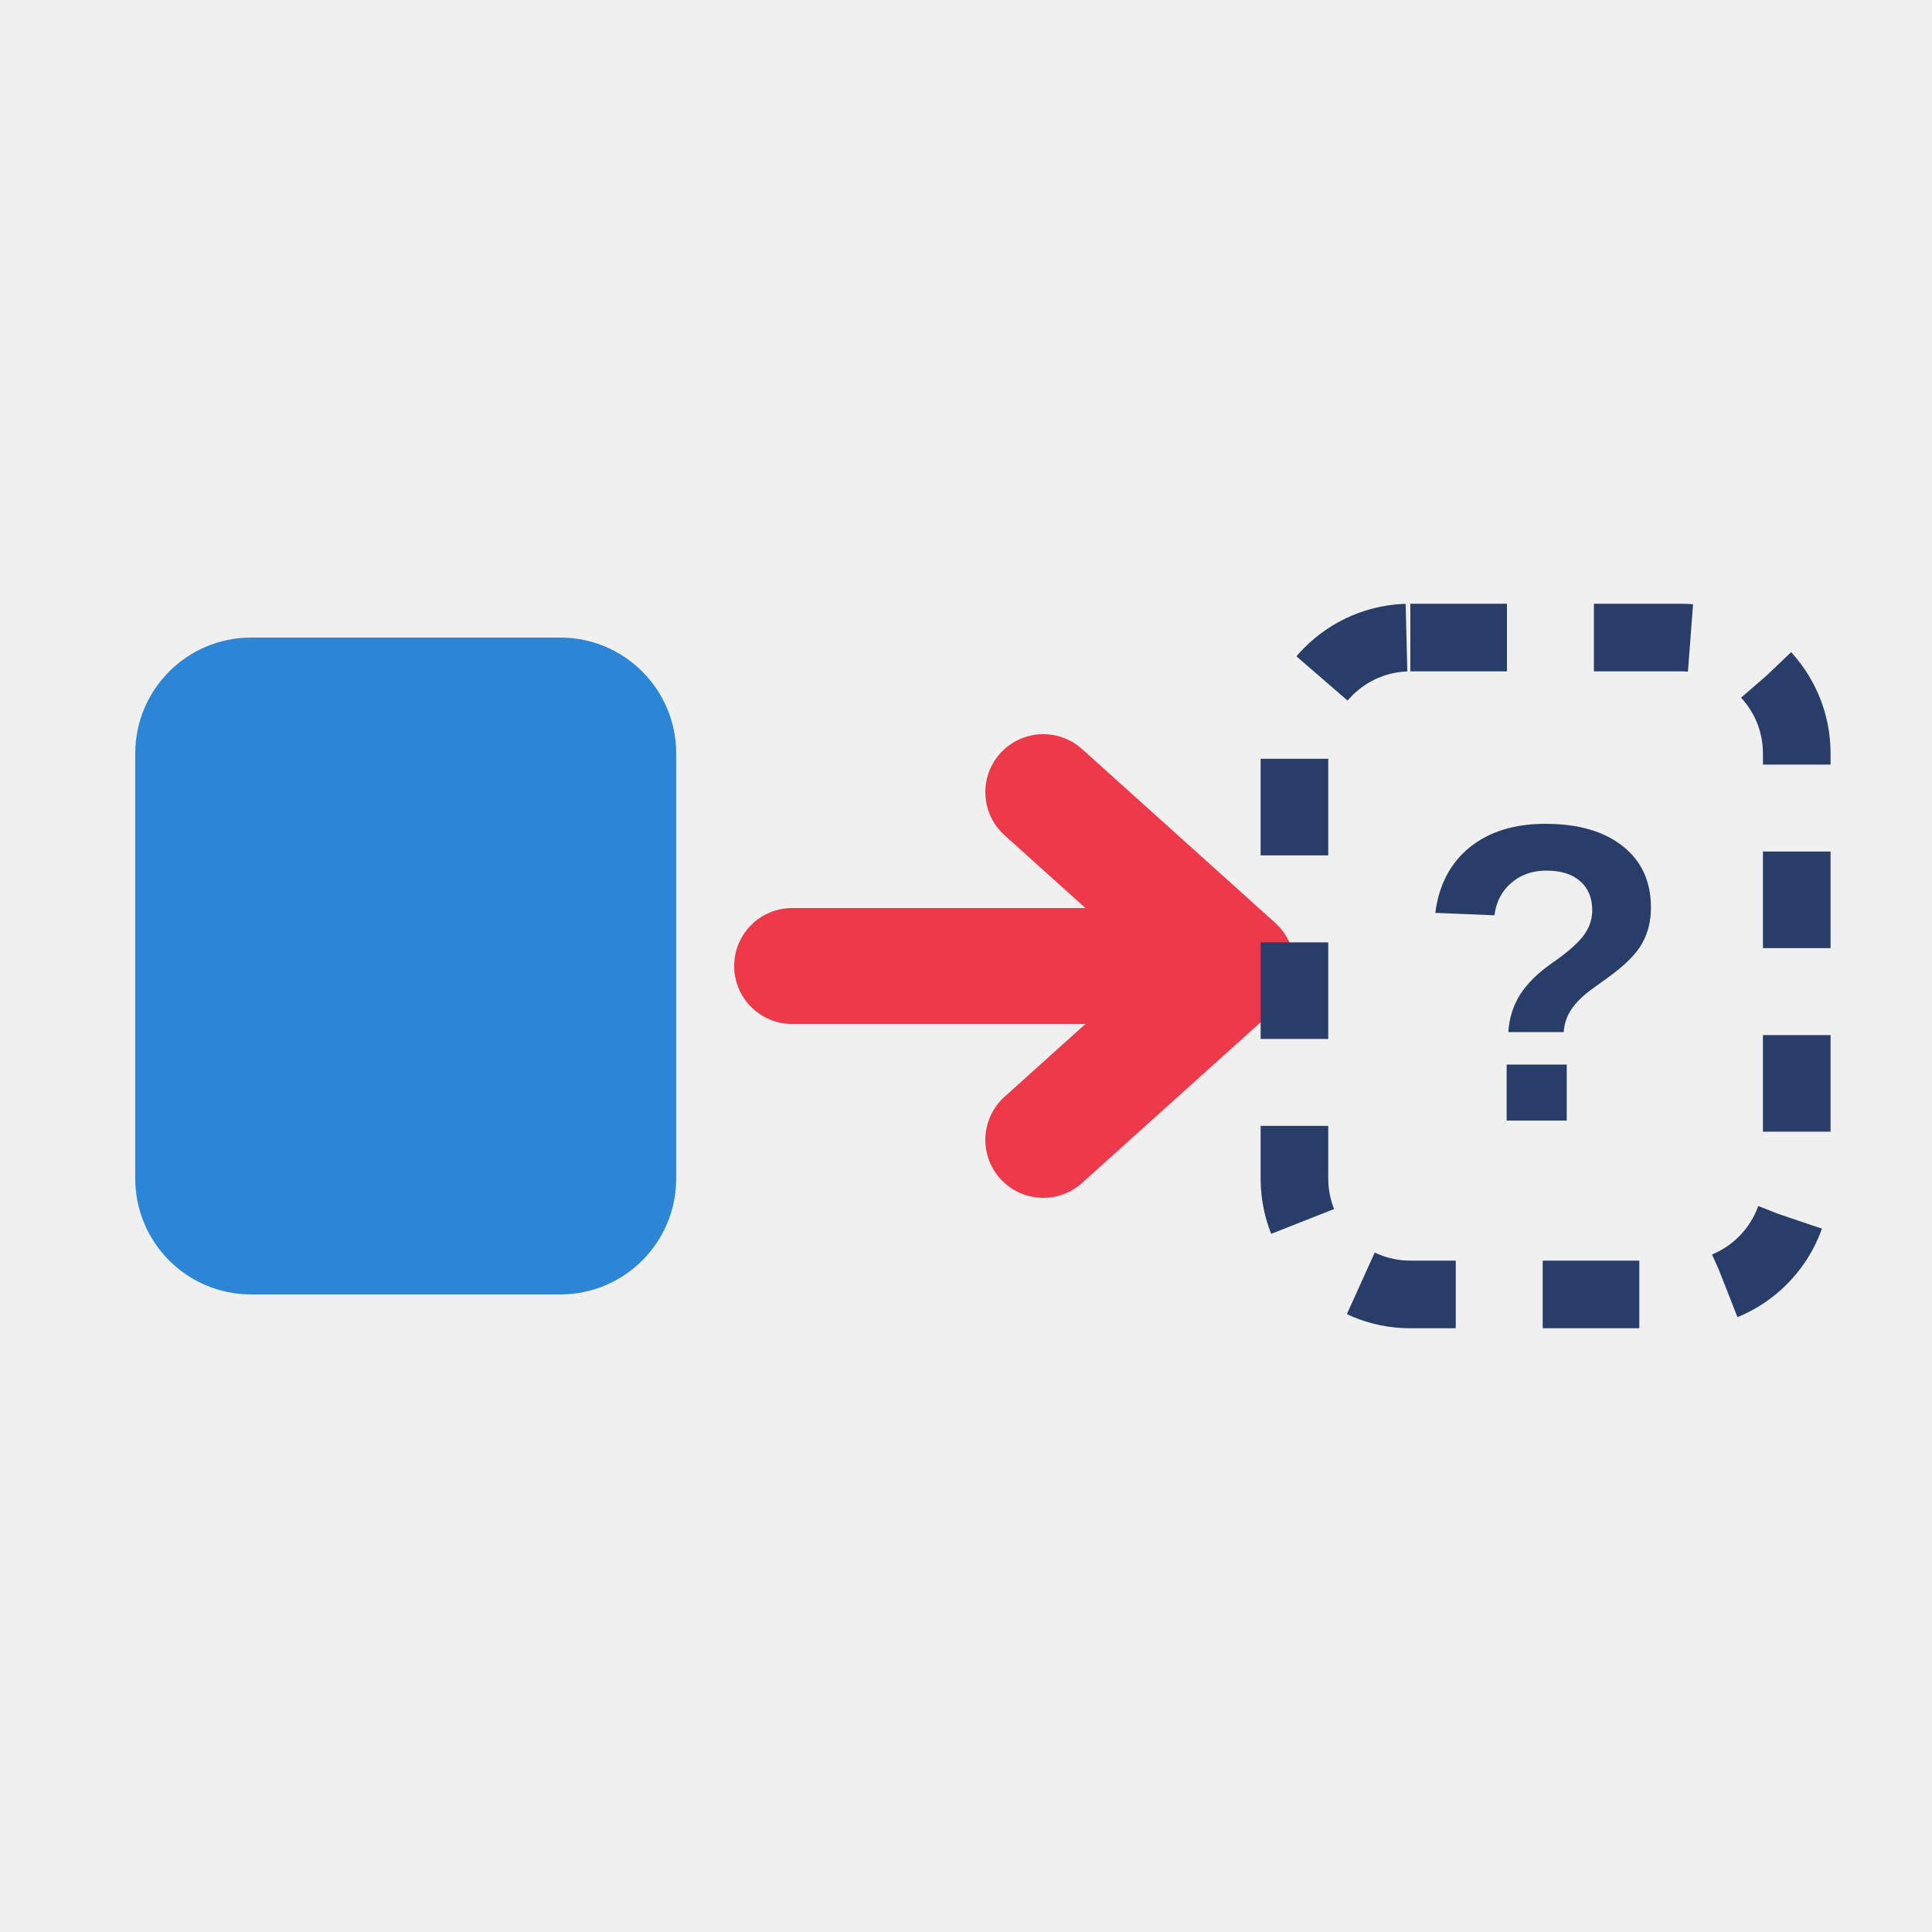
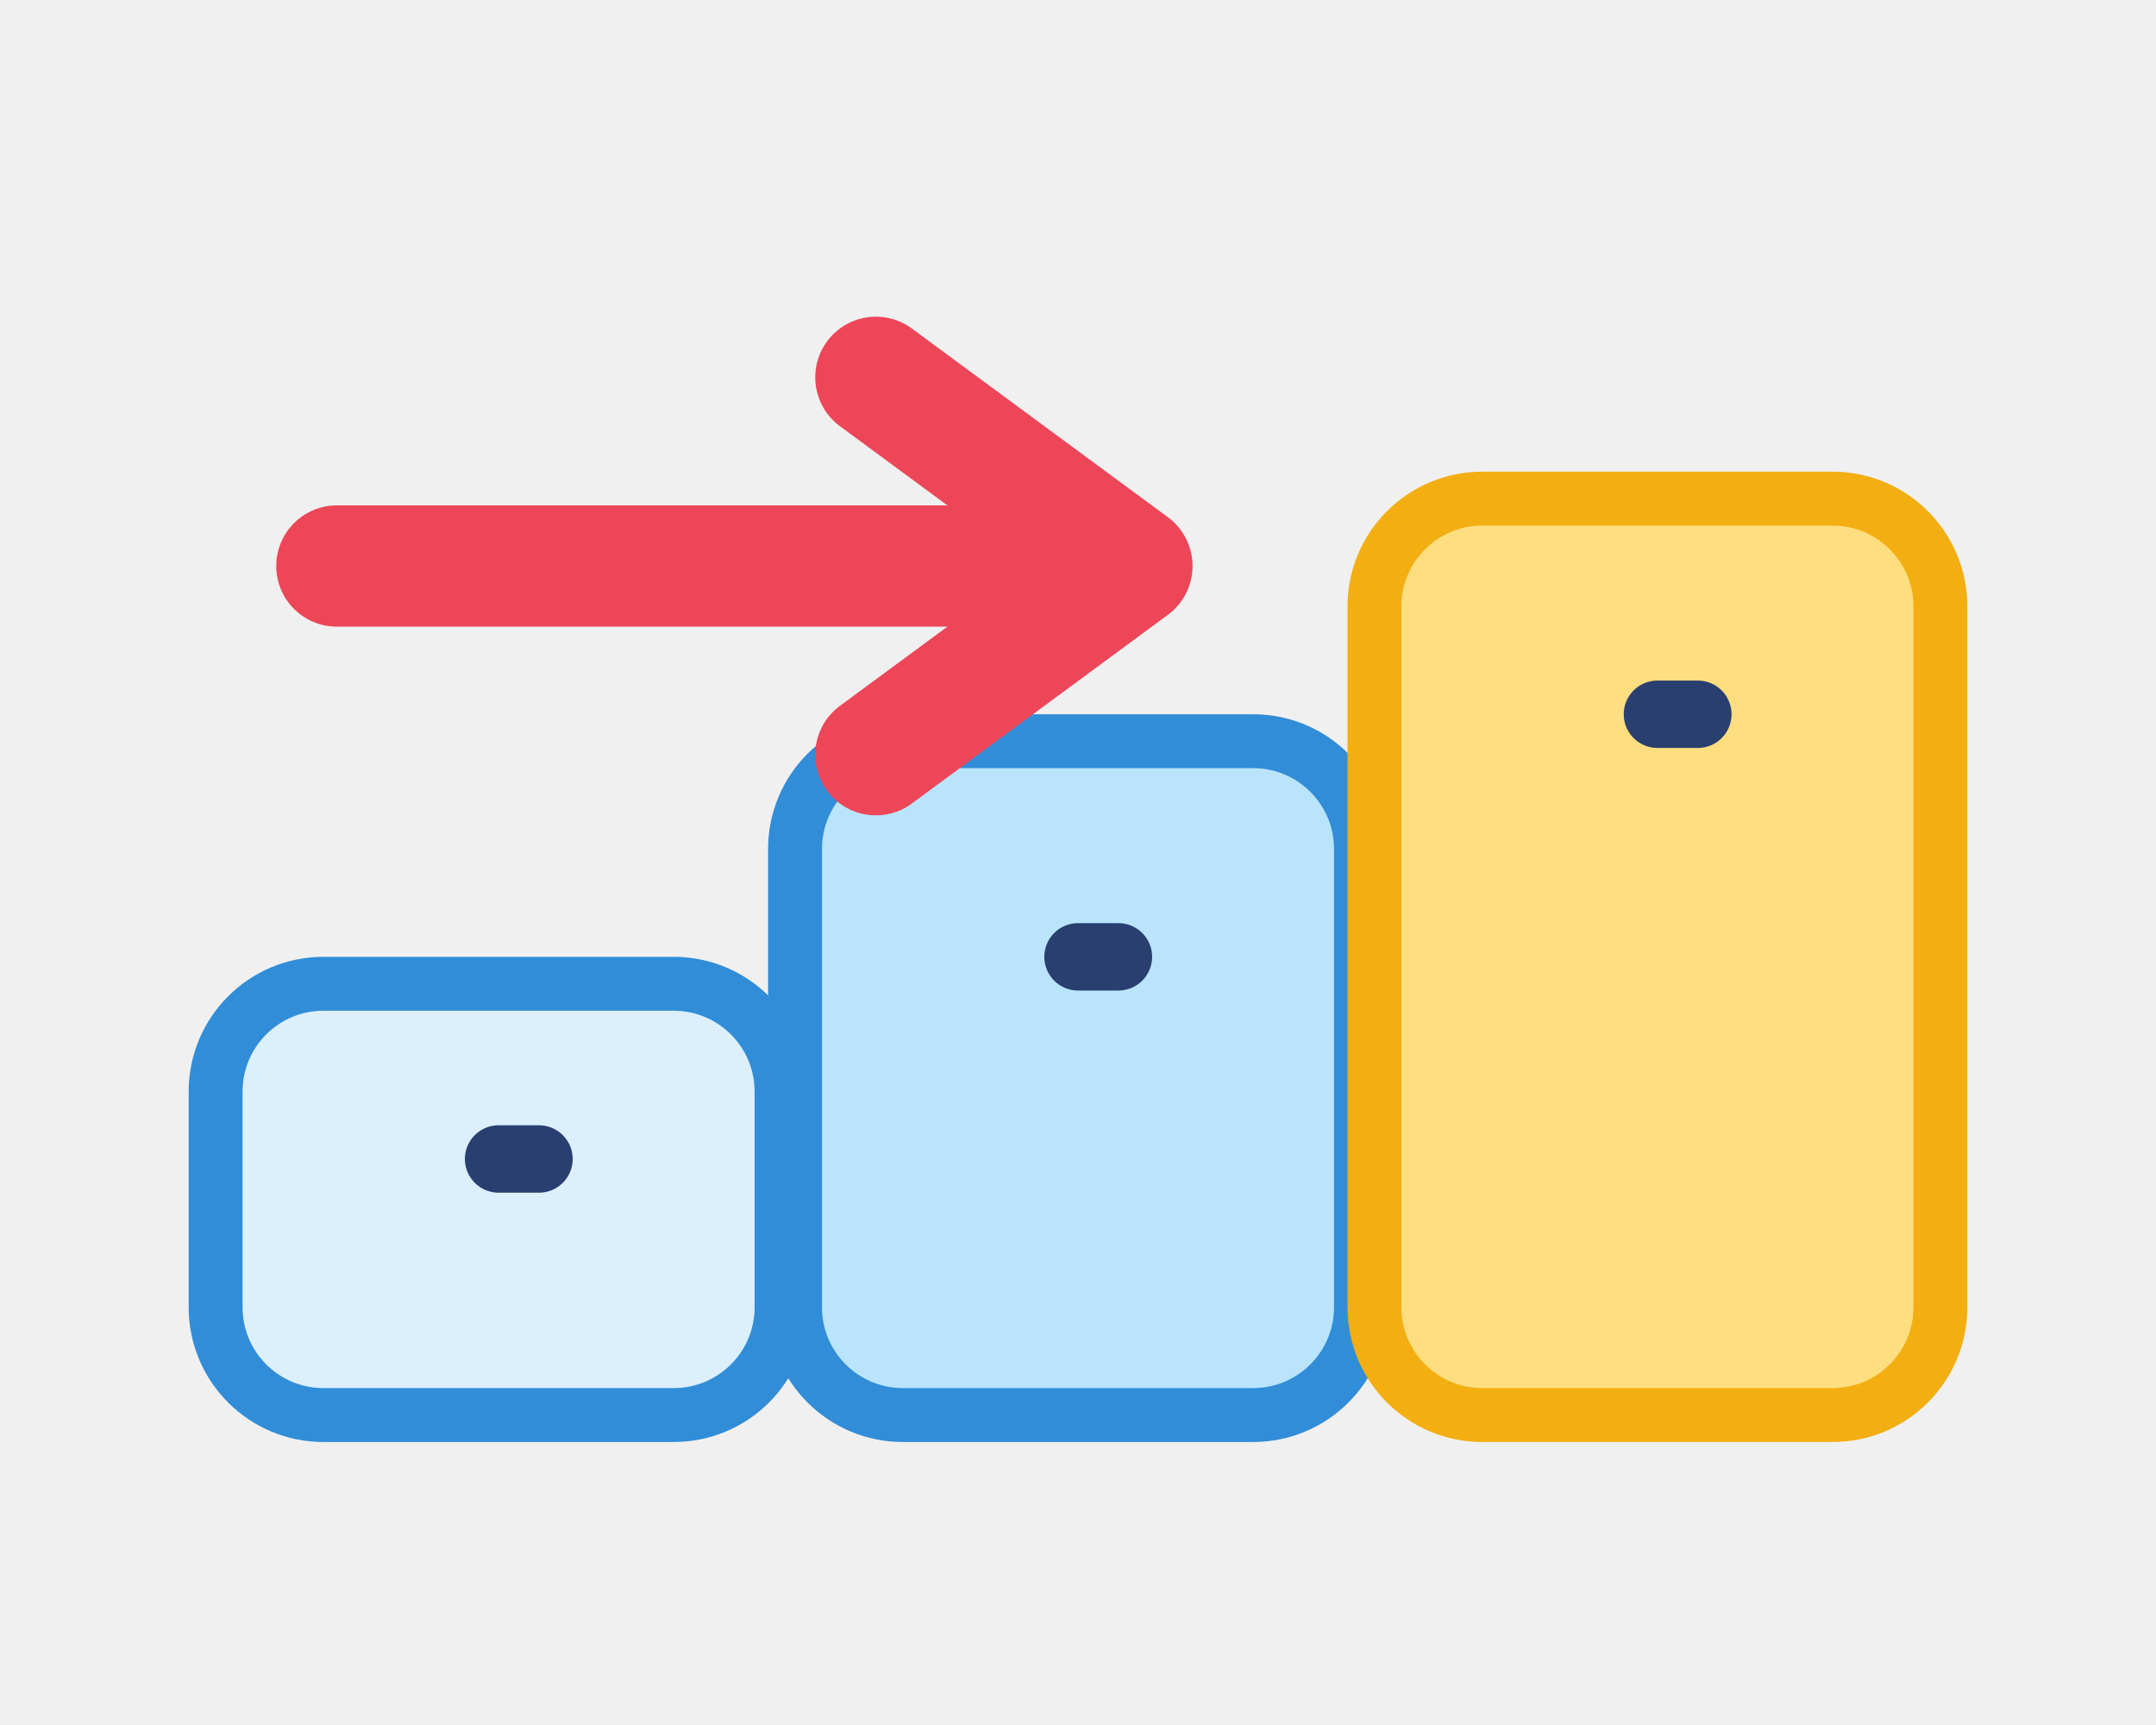
- <svg xmlns="http://www.w3.org/2000/svg" viewBox="0 0 200 200" role="img" aria-label="next">
-   <rect x="14" y="66" width="56" height="68" rx="12" fill="#2C86D5" />
-   <path d="M28 100h28M44 86v28" stroke="#fff" stroke-width="8" stroke-linecap="round" opacity="0" />
-   <path d="M82 100h40M108 82l20 18-20 18" fill="none" stroke="#EE394B" stroke-width="12" stroke-linecap="round" stroke-linejoin="round" />
-   <rect x="134" y="66" width="52" height="68" rx="12" fill="none" stroke="#283D68" stroke-width="7" stroke-dasharray="10 9" />
-   <text x="160" y="116" text-anchor="middle" font-family="Poppins,Arial,sans-serif" font-weight="800" font-size="44" fill="#283D68">?</text>
+ <svg xmlns="http://www.w3.org/2000/svg" viewBox="0 0 160 128" width="160" height="128" role="img" aria-label="Next illustration">
+   <rect x="16" y="73" width="42" height="32" rx="8" fill="#DCEFFD" stroke="#318DD8" stroke-width="4" />
+   <rect x="59" y="55" width="42" height="50" rx="8" fill="#B9E4FB" stroke="#318DD8" stroke-width="4" />
+   <rect x="102" y="37" width="42" height="68" rx="8" fill="#FFDE80" stroke="#F3AE12" stroke-width="4" />
+   <path d="M25 42h54" stroke="#ED4658" stroke-width="9" stroke-linecap="round" />
+   <path d="m65 28 19 14-19 14" stroke="#ED4658" stroke-width="9" fill="none" stroke-linecap="round" stroke-linejoin="round" />
+   <path d="M37 86h3m40-15h3m40-18h3" stroke="#293F70" stroke-width="5" stroke-linecap="round" />
</svg>
